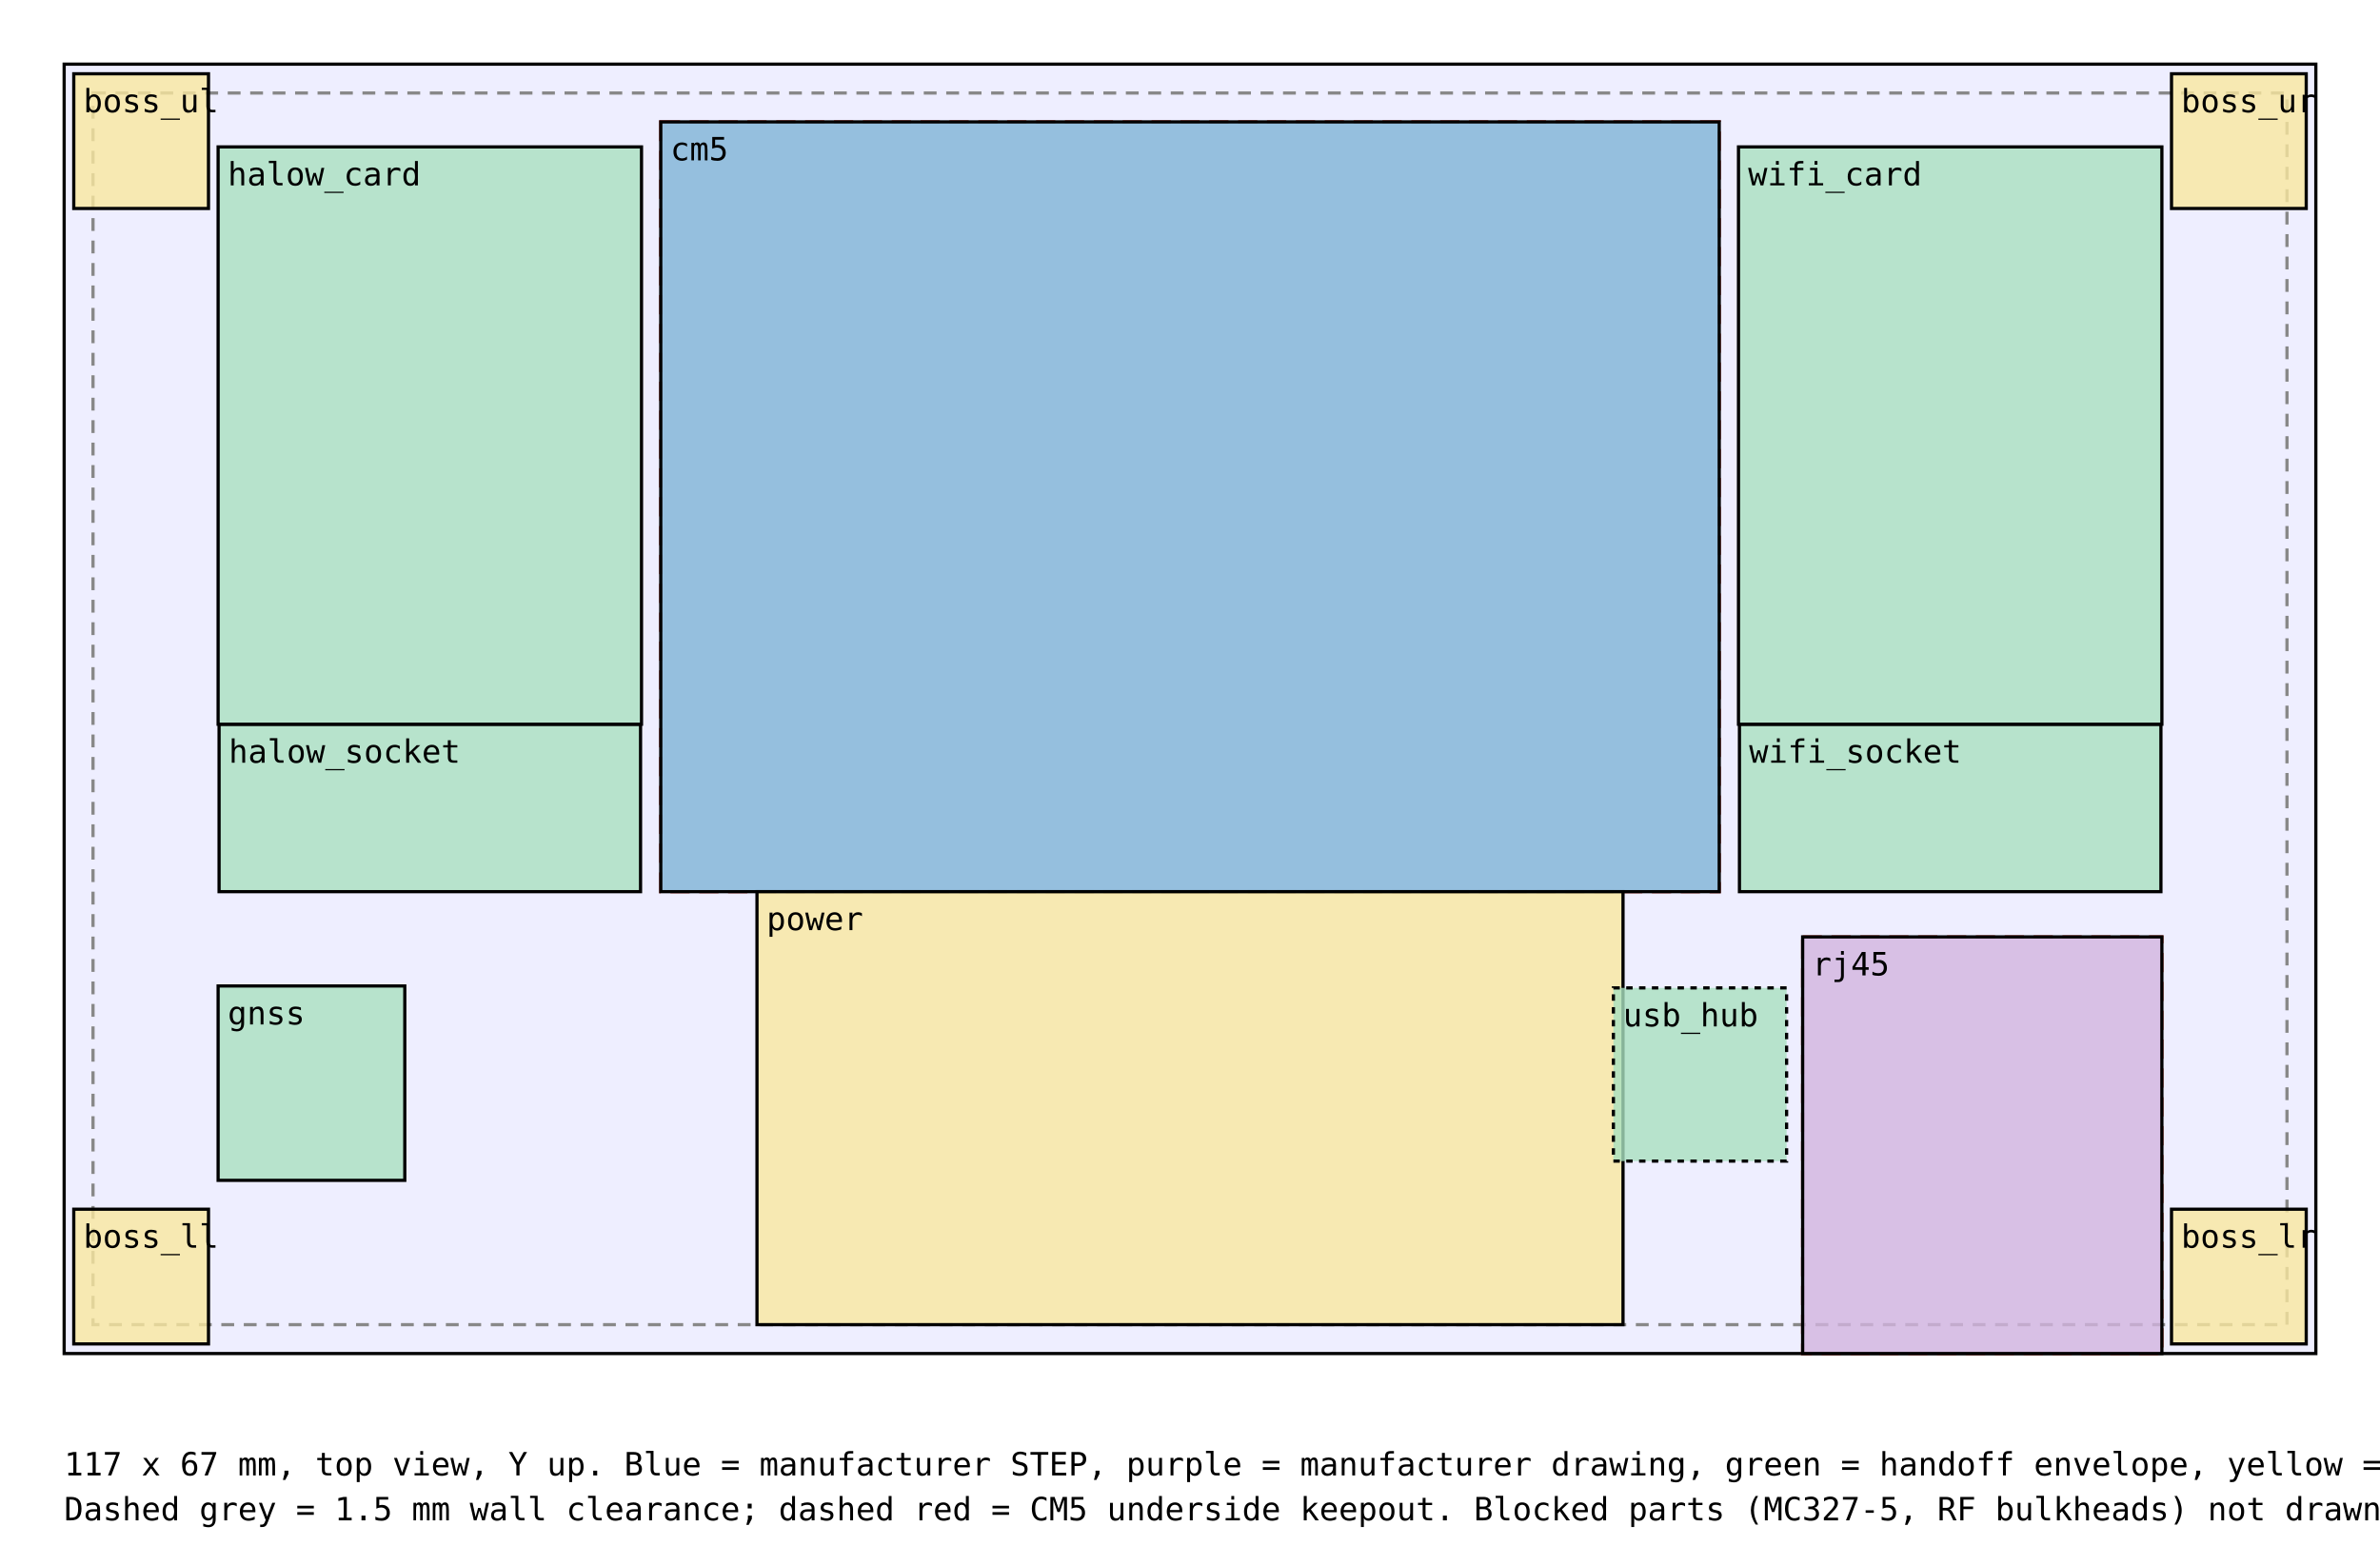
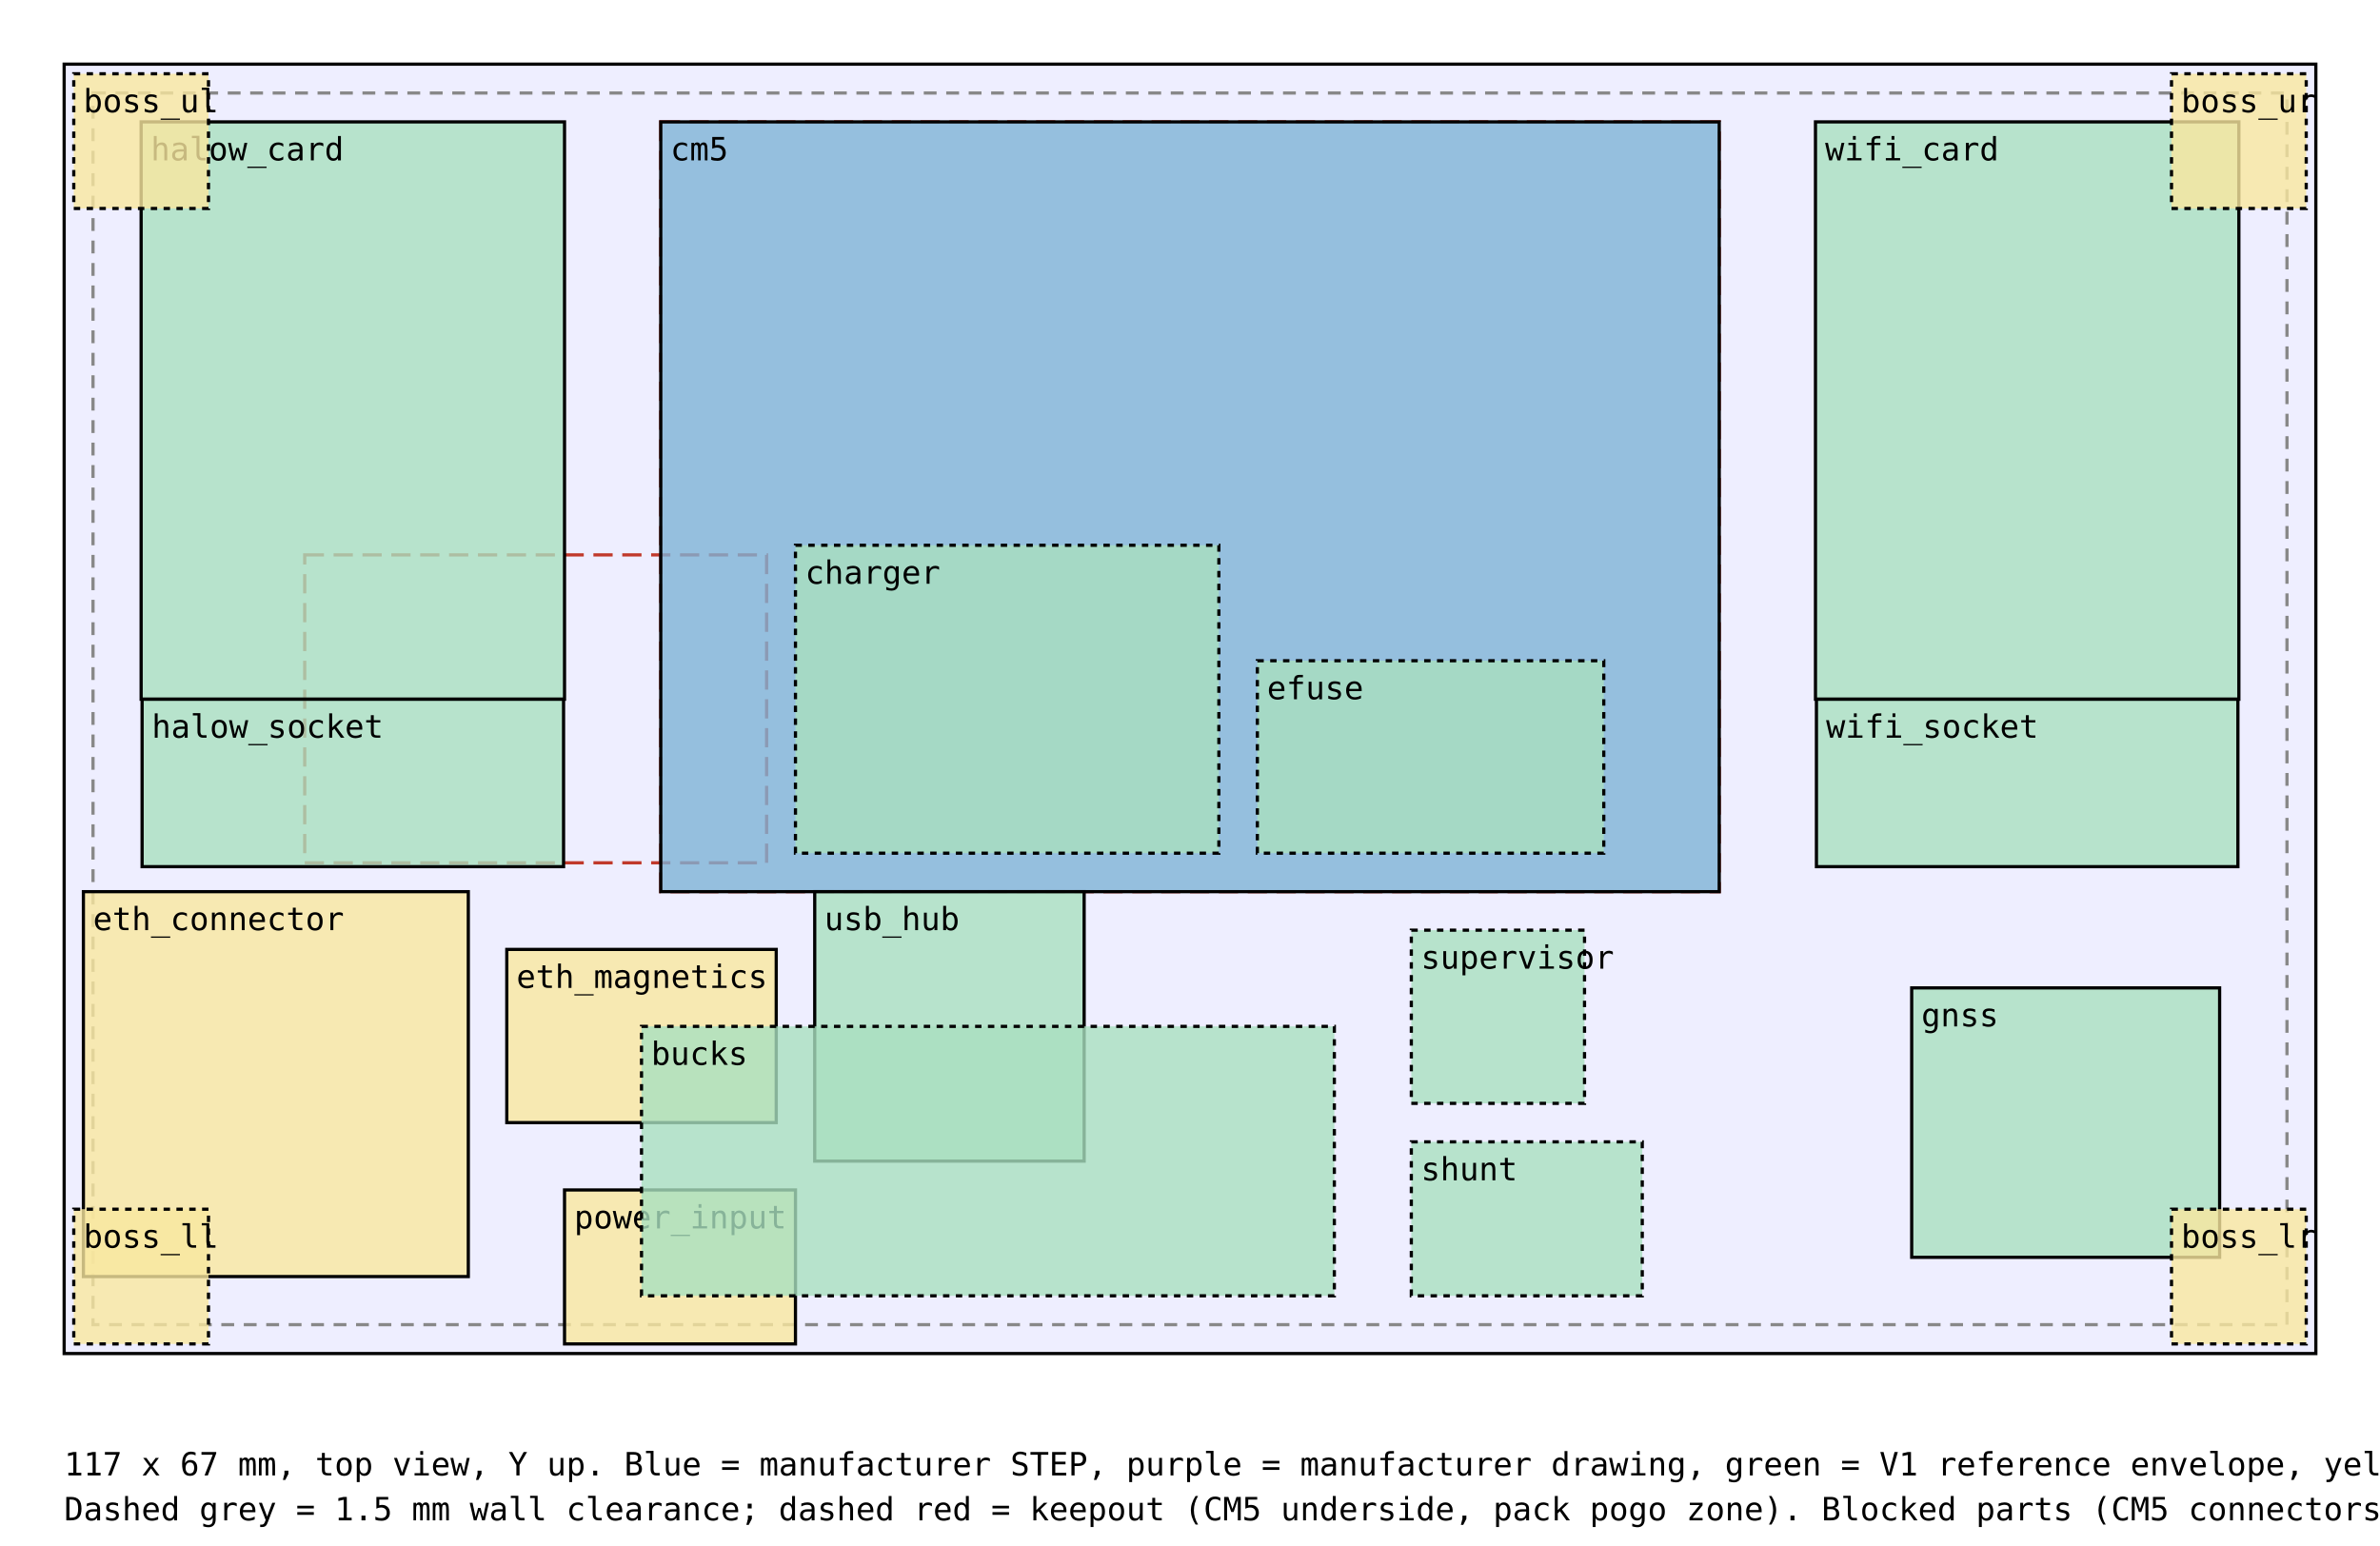
<svg xmlns="http://www.w3.org/2000/svg" width="742" height="482" font-family="monospace" font-size="10">
  <rect width="100%" height="100%" fill="white" />
  <rect x="20.0" y="20.0" width="702.0" height="402.0" fill="#eef" stroke="black" />
  <rect x="29.0" y="29.0" width="684.0" height="384.0" fill="none" stroke="#888" stroke-dasharray="4 3" />
  <rect x="206.0" y="38.0" width="330.0" height="240.0" fill="none" stroke="#c0392b" stroke-dasharray="6 3" />
-   <rect x="562.0" y="292.1" width="112.0" height="129.9" fill="none" stroke="#c0392b" stroke-dasharray="6 3" />
+   <rect x="95.0" y="173.0" width="144.0" height="96.0" fill="none" stroke="#c0392b" stroke-dasharray="6 3" />
  <rect x="206.0" y="38.0" width="330.0" height="240.0" fill="#7fb3d5" fill-opacity="0.8" stroke="black" />
  <text x="209.0" y="50.0">cm5</text>
-   <rect x="68.3" y="225.8" width="131.4" height="52.2" fill="#a9dfbf" fill-opacity="0.8" stroke="black" />
-   <text x="71.3" y="237.8">halow_socket</text>
-   <rect x="68.0" y="45.8" width="132.0" height="180.0" fill="#a9dfbf" fill-opacity="0.8" stroke="black" />
-   <text x="71.0" y="57.8">halow_card</text>
-   <rect x="542.3" y="225.8" width="131.4" height="52.2" fill="#a9dfbf" fill-opacity="0.8" stroke="black" />
-   <text x="545.3" y="237.8">wifi_socket</text>
-   <rect x="542.0" y="45.8" width="132.0" height="180.0" fill="#a9dfbf" fill-opacity="0.8" stroke="black" />
-   <text x="545.0" y="57.8">wifi_card</text>
-   <rect x="68.0" y="307.4" width="58.2" height="60.6" fill="#a9dfbf" fill-opacity="0.8" stroke="black" />
-   <text x="71.0" y="319.4">gnss</text>
-   <rect x="236.0" y="278.0" width="270.0" height="135.0" fill="#f9e79f" fill-opacity="0.8" stroke="black" />
-   <text x="239.0" y="290.0">power</text>
-   <rect x="503.0" y="308.0" width="54.0" height="54.0" fill="#a9dfbf" fill-opacity="0.8" stroke="black" stroke-dasharray="2 2" />
-   <text x="506.0" y="320.0">usb_hub</text>
-   <rect x="23.0" y="377.0" width="42.0" height="42.0" fill="#f9e79f" fill-opacity="0.8" stroke="black" />
+   <rect x="44.0" y="38.0" width="132.0" height="180.0" fill="#a9dfbf" fill-opacity="0.8" stroke="black" />
+   <text x="47.0" y="50.0">halow_card</text>
+   <rect x="44.3" y="218.0" width="131.4" height="52.2" fill="#a9dfbf" fill-opacity="0.8" stroke="black" />
+   <text x="47.3" y="230.0">halow_socket</text>
+   <rect x="566.0" y="38.0" width="132.0" height="180.0" fill="#a9dfbf" fill-opacity="0.8" stroke="black" />
+   <text x="569.0" y="50.0">wifi_card</text>
+   <rect x="566.3" y="218.0" width="131.4" height="52.2" fill="#a9dfbf" fill-opacity="0.8" stroke="black" />
+   <text x="569.3" y="230.0">wifi_socket</text>
+   <rect x="26.0" y="278.0" width="120.0" height="120.0" fill="#f9e79f" fill-opacity="0.8" stroke="black" />
+   <text x="29.0" y="290.0">eth_connector</text>
+   <rect x="158.0" y="296.0" width="84.0" height="54.0" fill="#f9e79f" fill-opacity="0.8" stroke="black" />
+   <text x="161.0" y="308.0">eth_magnetics</text>
+   <rect x="176.0" y="371.0" width="72.0" height="48.0" fill="#f9e79f" fill-opacity="0.8" stroke="black" />
+   <text x="179.0" y="383.0">power_input</text>
+   <rect x="254.0" y="278.0" width="84.0" height="84.0" fill="#a9dfbf" fill-opacity="0.8" stroke="black" />
+   <text x="257.0" y="290.0">usb_hub</text>
+   <rect x="596.0" y="308.0" width="96.0" height="84.0" fill="#a9dfbf" fill-opacity="0.8" stroke="black" />
+   <text x="599.0" y="320.0">gnss</text>
+   <rect x="200.0" y="320.0" width="216.0" height="84.0" fill="#a9dfbf" fill-opacity="0.8" stroke="black" stroke-dasharray="2 2" />
+   <text x="203.0" y="332.0">bucks</text>
+   <rect x="248.0" y="170.0" width="132.0" height="96.0" fill="#a9dfbf" fill-opacity="0.8" stroke="black" stroke-dasharray="2 2" />
+   <text x="251.0" y="182.0">charger</text>
+   <rect x="392.0" y="206.0" width="108.0" height="60.0" fill="#a9dfbf" fill-opacity="0.8" stroke="black" stroke-dasharray="2 2" />
+   <text x="395.0" y="218.0">efuse</text>
+   <rect x="440.0" y="356.0" width="72.0" height="48.0" fill="#a9dfbf" fill-opacity="0.8" stroke="black" stroke-dasharray="2 2" />
+   <text x="443.0" y="368.0">shunt</text>
+   <rect x="440.0" y="290.0" width="54.0" height="54.0" fill="#a9dfbf" fill-opacity="0.8" stroke="black" stroke-dasharray="2 2" />
+   <text x="443.0" y="302.0">supervisor</text>
+   <rect x="23.0" y="377.0" width="42.0" height="42.0" fill="#f9e79f" fill-opacity="0.8" stroke="black" stroke-dasharray="2 2" />
  <text x="26.0" y="389.0">boss_ll</text>
-   <rect x="677.0" y="377.0" width="42.0" height="42.0" fill="#f9e79f" fill-opacity="0.8" stroke="black" />
+   <rect x="677.0" y="377.0" width="42.0" height="42.0" fill="#f9e79f" fill-opacity="0.8" stroke="black" stroke-dasharray="2 2" />
  <text x="680.0" y="389.0">boss_lr</text>
-   <rect x="23.0" y="23.0" width="42.0" height="42.0" fill="#f9e79f" fill-opacity="0.8" stroke="black" />
+   <rect x="23.0" y="23.0" width="42.0" height="42.0" fill="#f9e79f" fill-opacity="0.8" stroke="black" stroke-dasharray="2 2" />
  <text x="26.0" y="35.0">boss_ul</text>
-   <rect x="677.0" y="23.0" width="42.0" height="42.0" fill="#f9e79f" fill-opacity="0.8" stroke="black" />
+   <rect x="677.0" y="23.0" width="42.0" height="42.0" fill="#f9e79f" fill-opacity="0.8" stroke="black" stroke-dasharray="2 2" />
  <text x="680.0" y="35.0">boss_ur</text>
-   <rect x="562.0" y="292.1" width="112.0" height="129.9" fill="#d2b4de" fill-opacity="0.8" stroke="black" />
-   <text x="565.0" y="304.1">rj45</text>
-   <text x="20.0" y="460.0">117 x 67 mm, top view, Y up. Blue = manufacturer STEP, purple = manufacturer drawing, green = handoff envelope, yellow = assumption; dotted outline = bottom side.</text>
-   <text x="20.0" y="474.0">Dashed grey = 1.5 mm wall clearance; dashed red = CM5 underside keepout. Blocked parts (MC327-5, RF bulkheads) not drawn.</text>
+   <text x="20.0" y="460.0">117 x 67 mm, top view, Y up. Blue = manufacturer STEP, purple = manufacturer drawing, green = V1 reference envelope, yellow = assumption; dotted outline = bottom side.</text>
+   <text x="20.0" y="474.0">Dashed grey = 1.5 mm wall clearance; dashed red = keepout (CM5 underside, pack pogo zone). Blocked parts (CM5 connectors, load switches, RF bulkheads) not drawn.</text>
</svg>
